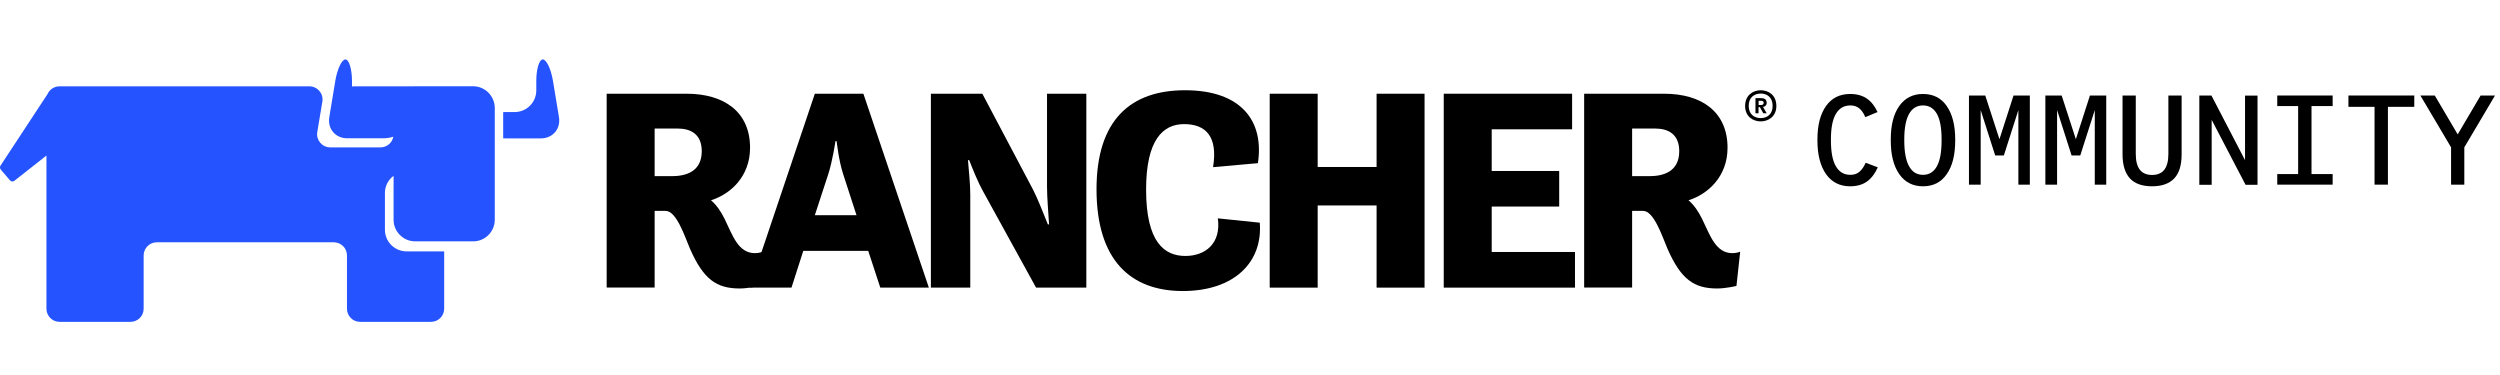
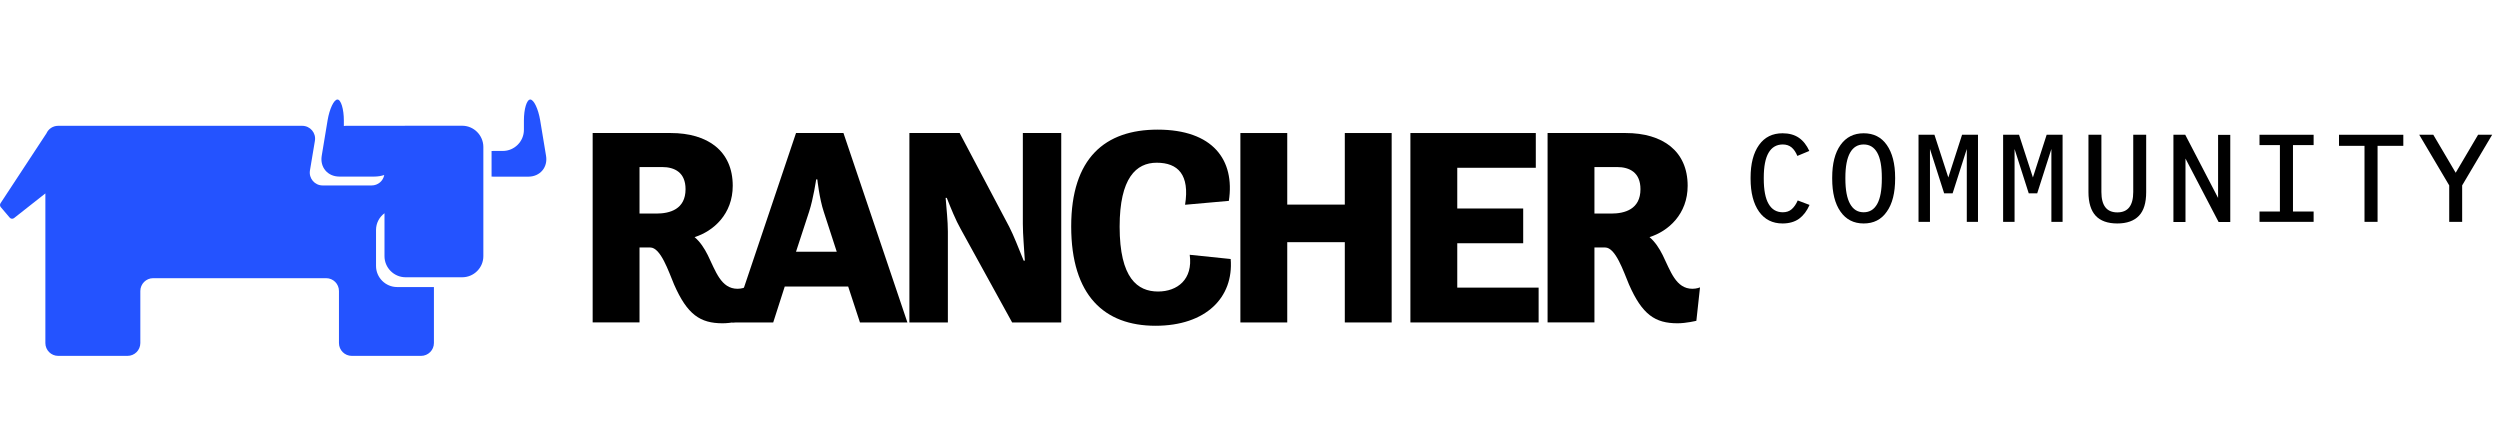
- <svg xmlns="http://www.w3.org/2000/svg" width="100%" height="100%" viewBox="0 0 1227 184" version="1.1" xml:space="preserve" style="fill-rule:evenodd;clip-rule:evenodd;stroke-linejoin:round;stroke-miterlimit:2;">
-   <rect id="Artboard1" x="0" y="0" width="1226.003" height="183.333" style="fill:none;" />
+ <svg xmlns="http://www.w3.org/2000/svg" width="100%" height="100%" viewBox="0 0 1256 225" version="1.1" xml:space="preserve" style="fill-rule:evenodd;clip-rule:evenodd;stroke-linejoin:round;stroke-miterlimit:2;">
+   <rect id="Artboard1" x="0" y="0" width="1255.17" height="225" style="fill:none;" />
  <g id="logo">
    <g id="g6">
-       <path id="path5" d="M274.336,57.458l-2.958,-17.875c-0.958,-5.75 -3.208,-10.417 -4.958,-10.417c-1.792,0 -3.208,4.75 -3.208,10.583l0,4.667c0,5.792 -4.75,10.583 -10.583,10.583l-4.667,0c-0.333,0 -0.667,0 -1,0.042l0,12.833c0.333,0 0.667,0.042 1,0.042l17.583,0c5.792,-0.042 9.75,-4.708 8.792,-10.458" style="fill:#2453ff;fill-rule:nonzero;" />
-       <path id="path6" d="M232.211,42.333l-28.5,0c-0.25,0 -0.458,0 -0.708,0.042l-29.25,0c-0.333,0 -0.667,0.042 -1,0.083l0,-2.708c0,-5.792 -1.458,-10.583 -3.208,-10.583c-1.792,0 -4,4.708 -4.958,10.417l-2.958,17.875c-0.958,5.75 3,10.417 8.833,10.417l17.583,0c1.792,0 3.5,-0.292 5,-0.792c-0.542,3 -3.167,5.25 -6.333,5.25l-24.625,0c-4,0 -7,-3.583 -6.375,-7.5l2.5,-14.958c0.667,-3.917 -2.375,-7.5 -6.375,-7.5l-122.625,0c-2.625,0 -4.875,1.542 -5.875,3.792l-23.083,35.125c-0.375,0.583 -0.333,1.375 0.125,1.917l4.5,5.292c0.542,0.667 1.542,0.75 2.208,0.208l15.708,-12.375l0,75.167c0,3.583 2.875,6.458 6.458,6.458l34.792,0c3.583,0 6.458,-2.875 6.458,-6.458l0,-26.125c0,-3.542 2.875,-6.458 6.458,-6.458l86.875,0c3.583,0 6.458,2.875 6.458,6.458l0,26.125c0,3.583 2.875,6.458 6.458,6.458l34.792,0c3.542,0 6.458,-2.875 6.458,-6.458l0,-28.125l-18.5,0c-5.792,0 -10.583,-4.75 -10.583,-10.583l0,-18.083c0,-3.458 1.667,-6.5 4.25,-8.417l0,21.583c0,5.792 4.75,10.583 10.583,10.583l28.5,0c5.792,0 10.583,-4.75 10.583,-10.583l0,-54.958c-0.042,-5.792 -4.792,-10.583 -10.625,-10.583" style="fill:#2453ff;fill-rule:nonzero;" />
+       <path id="path5" d="M274.336,78.292l-2.958,-17.875c-0.958,-5.75 -3.208,-10.417 -4.958,-10.417c-1.792,0 -3.208,4.75 -3.208,10.583l0,4.667c0,5.792 -4.75,10.583 -10.583,10.583l-4.667,0c-0.333,0 -0.667,0 -1,0.042l0,12.833c0.333,0 0.667,0.042 1,0.042l17.583,0c5.792,-0.042 9.75,-4.708 8.792,-10.458" style="fill:#2453ff;fill-rule:nonzero;" />
+       <path id="path6" d="M232.211,63.167l-28.5,0c-0.25,0 -0.458,0 -0.708,0.042l-29.25,0c-0.333,0 -0.667,0.042 -1,0.083l0,-2.708c0,-5.792 -1.458,-10.583 -3.208,-10.583c-1.792,0 -4,4.708 -4.958,10.417l-2.958,17.875c-0.958,5.75 3,10.417 8.833,10.417l17.583,0c1.792,0 3.5,-0.292 5,-0.792c-0.542,3 -3.167,5.25 -6.333,5.25l-24.625,0c-4,0 -7,-3.583 -6.375,-7.5l2.5,-14.958c0.667,-3.917 -2.375,-7.5 -6.375,-7.5l-122.625,0c-2.625,0 -4.875,1.542 -5.875,3.792l-23.083,35.125c-0.375,0.583 -0.333,1.375 0.125,1.917l4.5,5.292c0.542,0.667 1.542,0.75 2.208,0.208l15.708,-12.375l0,75.167c0,3.583 2.875,6.458 6.458,6.458l34.792,0c3.583,0 6.458,-2.875 6.458,-6.458l0,-26.125c0,-3.542 2.875,-6.458 6.458,-6.458l86.875,0c3.583,0 6.458,2.875 6.458,6.458l0,26.125c0,3.583 2.875,6.458 6.458,6.458l34.792,0c3.542,0 6.458,-2.875 6.458,-6.458l0,-28.125l-18.5,0c-5.792,0 -10.583,-4.75 -10.583,-10.583l0,-18.083c0,-3.458 1.667,-6.5 4.25,-8.417l0,21.583c0,5.792 4.75,10.583 10.583,10.583l28.5,0c5.792,0 10.583,-4.75 10.583,-10.583l0,-54.958c-0.042,-5.792 -4.792,-10.583 -10.625,-10.583" style="fill:#2453ff;fill-rule:nonzero;" />
    </g>
-     <path id="path10" d="M297.753,46l39.208,0c18.625,0 31.167,9.042 31.167,26.5c0,14.25 -9.708,22.833 -19.167,25.792c2.833,2.417 4.917,5.625 6.625,9.042c3.958,8.042 6.625,16.917 14.958,16.917c2.125,0 3.792,-0.708 3.792,-0.708l-1.833,16.792c0,0 -5.083,1.25 -9.458,1.25c-11.292,0 -17.75,-4.375 -24.375,-19.458c-2.833,-6.75 -6.75,-18.625 -12,-18.625l-5.375,0l0,37.625l-23.542,0l0,-95.125m23.542,17.042l0,23.417l8.458,0c6.75,0 14.667,-2.125 14.667,-12.25c0,-8.333 -5.375,-11.125 -11.833,-11.125l-11.292,0l0,-0.042Z" style="fill-rule:nonzero;" />
-     <path id="path11" d="M399.92,46l23.833,0l32.125,95.167l-23.833,0l-5.917,-18.042l-31.875,0l-5.792,18.042l-20.583,0l32.042,-95.167m0,59.625l20.458,0l-6.5,-20c-2.25,-6.75 -3.25,-16.333 -3.25,-16.333l-0.583,0c0,0 -1.417,9.708 -3.542,16.208l-6.583,20.125Z" style="fill-rule:nonzero;" />
-     <path id="path12" d="M456.878,46l25.25,0l24.958,47.208c2.125,4.083 4.917,11.292 7.208,16.917l0.583,0c-0.292,-5.375 -1,-12.958 -1,-18.458l0,-45.667l19.292,0l0,95.167l-24.667,0l-25.917,-47.083c-2.417,-4.25 -4.917,-10.417 -6.917,-15.5l-0.583,0c0.417,5.375 1.125,11.708 1.125,16.917l0,45.667l-19.333,0l0,-95.167" style="fill-rule:nonzero;" />
-     <path id="path13" d="M538.17,92.917c0,-34.375 17.042,-48.625 43.417,-48.625c27.75,0 38.917,15.208 35.792,35.792l-22,1.958c2.417,-15.083 -3.542,-21.125 -14.25,-21.125c-10.292,0 -18.625,7.625 -18.625,32.125c0,25.958 9.042,32.583 19.292,32.583c9.708,0 17.625,-6.083 15.917,-18.458l20.583,2.125c1.542,19.292 -12.417,33.542 -37.792,33.542c-25.667,0 -42.333,-15.208 -42.333,-49.917" style="fill-rule:nonzero;" />
-     <path id="polyline13" d="M623.17,46l23.542,0l0,35.958l28.917,0l0,-35.958l23.542,0l0,95.167l-23.542,0l0,-40.333l-28.917,0l0,40.333l-23.542,0l0,-95.167" style="fill-rule:nonzero;" />
-     <path id="polyline14" d="M708.586,46l63,0l0,17.458l-39.458,0l0,20.458l33.125,0l0,17.458l-33.125,0l0,22.292l40.875,0l0,17.5l-64.417,0l0,-95.167" style="fill-rule:nonzero;" />
-     <path id="path14" d="M777.503,46l39.208,0c18.625,0 31.167,9.042 31.167,26.5c0,14.25 -9.708,22.833 -19.167,25.792c2.833,2.417 4.917,5.625 6.625,9.042c3.958,8.042 6.625,16.917 14.958,16.917c2.125,0 3.792,-0.708 3.792,-0.708l-1.833,16.792c0,0 -5.083,1.25 -9.458,1.25c-11.292,0 -17.75,-4.375 -24.375,-19.458c-2.833,-6.75 -6.75,-18.625 -12,-18.625l-5.375,0l0,37.625l-23.542,0l0,-95.125m23.542,17.042l0,23.417l8.458,0c6.75,0 14.667,-2.125 14.667,-12.25c0,-8.333 -5.375,-11.125 -11.833,-11.125l-11.292,0l0,-0.042Z" style="fill-rule:nonzero;" />
-     <path id="path15" d="M856.503,52c0,-5.375 4,-7.708 7.667,-7.708c3.708,0 7.667,2.292 7.667,7.708c0,5.25 -4,7.583 -7.667,7.583c-3.708,0 -7.667,-2.292 -7.667,-7.583m13.5,-0.042c0,-4.208 -2.75,-6.042 -5.833,-6.042c-3.083,0 -5.917,1.833 -5.917,6.042c0,4.167 2.833,6 5.917,6c3.083,0 5.833,-1.792 5.833,-6Zm-8.417,-3.792l2.75,0c1.375,0 2.75,0.375 2.75,2.333c0,1.167 -0.75,1.792 -1.792,2l1.792,3.083l-1.667,0l-1.667,-3l-0.667,0l0,3l-1.5,0l0,-7.417Zm2.875,3.375c0.625,0 1.167,-0.375 1.167,-1.083c0,-0.792 -0.625,-1 -1.167,-1l-1.333,0l0,2.083l1.333,0Z" style="fill-rule:nonzero;" />
-     <g transform="matrix(62.5,0,0,62.5,887.4927,90.62243)">
+     <path id="path10" d="M297.753,66.833l39.208,0c18.625,0 31.167,9.042 31.167,26.5c0,14.25 -9.708,22.833 -19.167,25.792c2.833,2.417 4.917,5.625 6.625,9.042c3.958,8.042 6.625,16.917 14.958,16.917c2.125,0 3.792,-0.708 3.792,-0.708l-1.833,16.792c0,0 -5.083,1.25 -9.458,1.25c-11.292,0 -17.75,-4.375 -24.375,-19.458c-2.833,-6.75 -6.75,-18.625 -12,-18.625l-5.375,0l0,37.625l-23.542,0l0,-95.125m23.542,17.042l0,23.417l8.458,0c6.75,0 14.667,-2.125 14.667,-12.25c0,-8.333 -5.375,-11.125 -11.833,-11.125l-11.292,0l0,-0.042Z" style="fill-rule:nonzero;" />
+     <path id="path11" d="M399.92,66.833l23.833,0l32.125,95.167l-23.833,0l-5.917,-18.042l-31.875,0l-5.792,18.042l-20.583,0l32.042,-95.167m0,59.625l20.458,0l-6.5,-20c-2.25,-6.75 -3.25,-16.333 -3.25,-16.333l-0.583,0c0,0 -1.417,9.708 -3.542,16.208l-6.583,20.125Z" style="fill-rule:nonzero;" />
+     <path id="path12" d="M456.878,66.833l25.25,0l24.958,47.208c2.125,4.083 4.917,11.292 7.208,16.917l0.583,0c-0.292,-5.375 -1,-12.958 -1,-18.458l0,-45.667l19.292,0l0,95.167l-24.667,0l-25.917,-47.083c-2.417,-4.25 -4.917,-10.417 -6.917,-15.5l-0.583,0c0.417,5.375 1.125,11.708 1.125,16.917l0,45.667l-19.333,0l0,-95.167" style="fill-rule:nonzero;" />
+     <path id="path13" d="M538.17,113.75c0,-34.375 17.042,-48.625 43.417,-48.625c27.75,0 38.917,15.208 35.792,35.792l-22,1.958c2.417,-15.083 -3.542,-21.125 -14.25,-21.125c-10.292,0 -18.625,7.625 -18.625,32.125c0,25.958 9.042,32.583 19.292,32.583c9.708,0 17.625,-6.083 15.917,-18.458l20.583,2.125c1.542,19.292 -12.417,33.542 -37.792,33.542c-25.667,0 -42.333,-15.208 -42.333,-49.917" style="fill-rule:nonzero;" />
+     <path id="polyline13" d="M623.17,66.833l23.542,0l0,35.958l28.917,0l0,-35.958l23.542,0l0,95.167l-23.542,0l0,-40.333l-28.917,0l0,40.333l-23.542,0l0,-95.167" style="fill-rule:nonzero;" />
+     <path id="polyline14" d="M708.586,66.833l63,0l0,17.458l-39.458,0l0,20.458l33.125,0l0,17.458l-33.125,0l0,22.292l40.875,0l0,17.5l-64.417,0l0,-95.167" style="fill-rule:nonzero;" />
+     <path id="path14" d="M777.503,66.833l39.208,0c18.625,0 31.167,9.042 31.167,26.5c0,14.25 -9.708,22.833 -19.167,25.792c2.833,2.417 4.917,5.625 6.625,9.042c3.958,8.042 6.625,16.917 14.958,16.917c2.125,0 3.792,-0.708 3.792,-0.708l-1.833,16.792c0,0 -5.083,1.25 -9.458,1.25c-11.292,0 -17.75,-4.375 -24.375,-19.458c-2.833,-6.75 -6.75,-18.625 -12,-18.625l-5.375,0l0,37.625l-23.542,0l0,-95.125m23.542,17.042l0,23.417l8.458,0c6.75,0 14.667,-2.125 14.667,-12.25c0,-8.333 -5.375,-11.125 -11.833,-11.125l-11.292,0l0,-0.042Z" style="fill-rule:nonzero;" />
+     <g transform="matrix(62.5,0,0,62.5,874.9927,111.4558)">
      <path d="M0.329,0.013c-0.081,0 -0.144,-0.032 -0.189,-0.095c-0.045,-0.064 -0.068,-0.152 -0.068,-0.265l0,-0.008c0,-0.113 0.023,-0.2 0.068,-0.263c0.045,-0.063 0.108,-0.094 0.189,-0.094c0.052,0 0.096,0.012 0.131,0.036c0.035,0.024 0.063,0.06 0.084,0.106l-0.096,0.04c-0.012,-0.029 -0.027,-0.052 -0.046,-0.068c-0.019,-0.016 -0.043,-0.024 -0.071,-0.024c-0.05,0 -0.088,0.022 -0.114,0.066c-0.026,0.044 -0.039,0.111 -0.039,0.201l0,0.008c0,0.091 0.013,0.159 0.039,0.203c0.026,0.045 0.064,0.067 0.114,0.067c0.029,0 0.053,-0.008 0.072,-0.025c0.019,-0.017 0.035,-0.04 0.048,-0.07l0.095,0.036c-0.021,0.048 -0.049,0.085 -0.084,0.111c-0.035,0.025 -0.08,0.038 -0.133,0.038Z" style="fill-rule:nonzero;" />
    </g>
-     <g transform="matrix(62.5,0,0,62.5,924.9922,90.62243)">
+     <g transform="matrix(62.5,0,0,62.5,917.4922,111.4558)">
      <path d="M0.301,0.013c-0.08,0 -0.142,-0.032 -0.186,-0.095c-0.045,-0.064 -0.067,-0.152 -0.067,-0.265l0,-0.008c0,-0.113 0.022,-0.2 0.067,-0.263c0.045,-0.063 0.107,-0.094 0.186,-0.094c0.08,0 0.142,0.031 0.186,0.094c0.044,0.063 0.067,0.15 0.067,0.263l0,0.008c0,0.113 -0.022,0.202 -0.067,0.265c-0.044,0.064 -0.106,0.095 -0.186,0.095Zm0,-0.09c0.048,0 0.084,-0.022 0.109,-0.067c0.025,-0.045 0.037,-0.112 0.037,-0.203l0,-0.008c0,-0.09 -0.012,-0.157 -0.037,-0.201c-0.025,-0.044 -0.061,-0.066 -0.109,-0.066c-0.048,0 -0.084,0.022 -0.109,0.066c-0.025,0.044 -0.038,0.111 -0.038,0.201l0,0.008c0,0.091 0.013,0.159 0.038,0.203c0.025,0.045 0.061,0.067 0.109,0.067Z" style="fill-rule:nonzero;" />
    </g>
-     <g transform="matrix(62.5,0,0,62.5,962.4916,90.62243)">
+     <g transform="matrix(62.5,0,0,62.5,959.9916,111.4558)">
      <path d="M0.062,-0l0,-0.7l0.128,0l0.124,0.382l-0.025,0l0.123,-0.382l0.128,0l0,0.7l-0.09,-0l0,-0.645l0.019,0l-0.133,0.416l-0.068,-0l-0.133,-0.416l0.019,-0l0,0.645l-0.09,-0Z" style="fill-rule:nonzero;" />
    </g>
-     <g transform="matrix(62.5,0,0,62.5,999.991,90.62243)">
+     <g transform="matrix(62.5,0,0,62.5,1002.491,111.4558)">
      <path d="M0.062,-0l0,-0.7l0.128,0l0.124,0.382l-0.025,0l0.123,-0.382l0.128,0l0,0.7l-0.09,-0l0,-0.645l0.019,0l-0.133,0.416l-0.068,-0l-0.133,-0.416l0.019,-0l0,0.645l-0.09,-0Z" style="fill-rule:nonzero;" />
    </g>
-     <g transform="matrix(62.5,0,0,62.5,1037.49,90.62243)">
+     <g transform="matrix(62.5,0,0,62.5,1044.99,111.4558)">
      <path d="M0.3,0.013c-0.078,0 -0.136,-0.021 -0.174,-0.062c-0.038,-0.041 -0.058,-0.105 -0.058,-0.19l0,-0.461l0.104,0l0,0.46c0,0.055 0.011,0.096 0.032,0.123c0.021,0.027 0.053,0.041 0.096,0.041c0.043,0 0.075,-0.014 0.096,-0.041c0.021,-0.027 0.032,-0.068 0.032,-0.123l0,-0.46l0.104,0l0,0.461c0,0.086 -0.019,0.149 -0.058,0.19c-0.039,0.041 -0.097,0.062 -0.174,0.062Z" style="fill-rule:nonzero;" />
    </g>
-     <g transform="matrix(62.5,0,0,62.5,1074.99,90.62243)">
+     <g transform="matrix(62.5,0,0,62.5,1087.49,111.4558)">
      <path d="M0.071,-0l0,-0.7l0.095,0l0.301,0.579l-0.037,0.008l0,-0.586l0.098,0l0,0.7l-0.094,-0l-0.3,-0.575l0.034,-0.007l0,0.582l-0.098,-0Z" style="fill-rule:nonzero;" />
    </g>
-     <g transform="matrix(62.5,0,0,62.5,1112.489,90.62243)">
+     <g transform="matrix(62.5,0,0,62.5,1129.989,111.4558)">
      <path d="M0.247,-0.033l0,-0.634l0.105,0l0,0.634l-0.105,0Zm-0.164,-0.584l0,-0.083l0.435,0l0,0.083l-0.435,0Zm-0,0.617l0,-0.083l0.435,0l0,0.083l-0.435,-0Z" style="fill-rule:nonzero;" />
    </g>
-     <g transform="matrix(62.5,0,0,62.5,1149.989,90.62243)">
+     <g transform="matrix(62.5,0,0,62.5,1172.489,111.4558)">
      <path d="M0.247,-0l0,-0.656l0.105,0l0,0.656l-0.105,-0Zm-0.205,-0.611l0,-0.089l0.517,0l0,0.089l-0.517,0Z" style="fill-rule:nonzero;" />
    </g>
-     <g transform="matrix(62.5,0,0,62.5,1187.488,90.62243)">
+     <g transform="matrix(62.5,0,0,62.5,1214.988,111.4558)">
      <path d="M0.248,-0l0,-0.293l-0.241,-0.407l0.113,0l0.201,0.341l-0.042,0l0.201,-0.341l0.113,0l-0.241,0.407l0,0.293l-0.104,-0Z" style="fill-rule:nonzero;" />
    </g>
  </g>
</svg>
